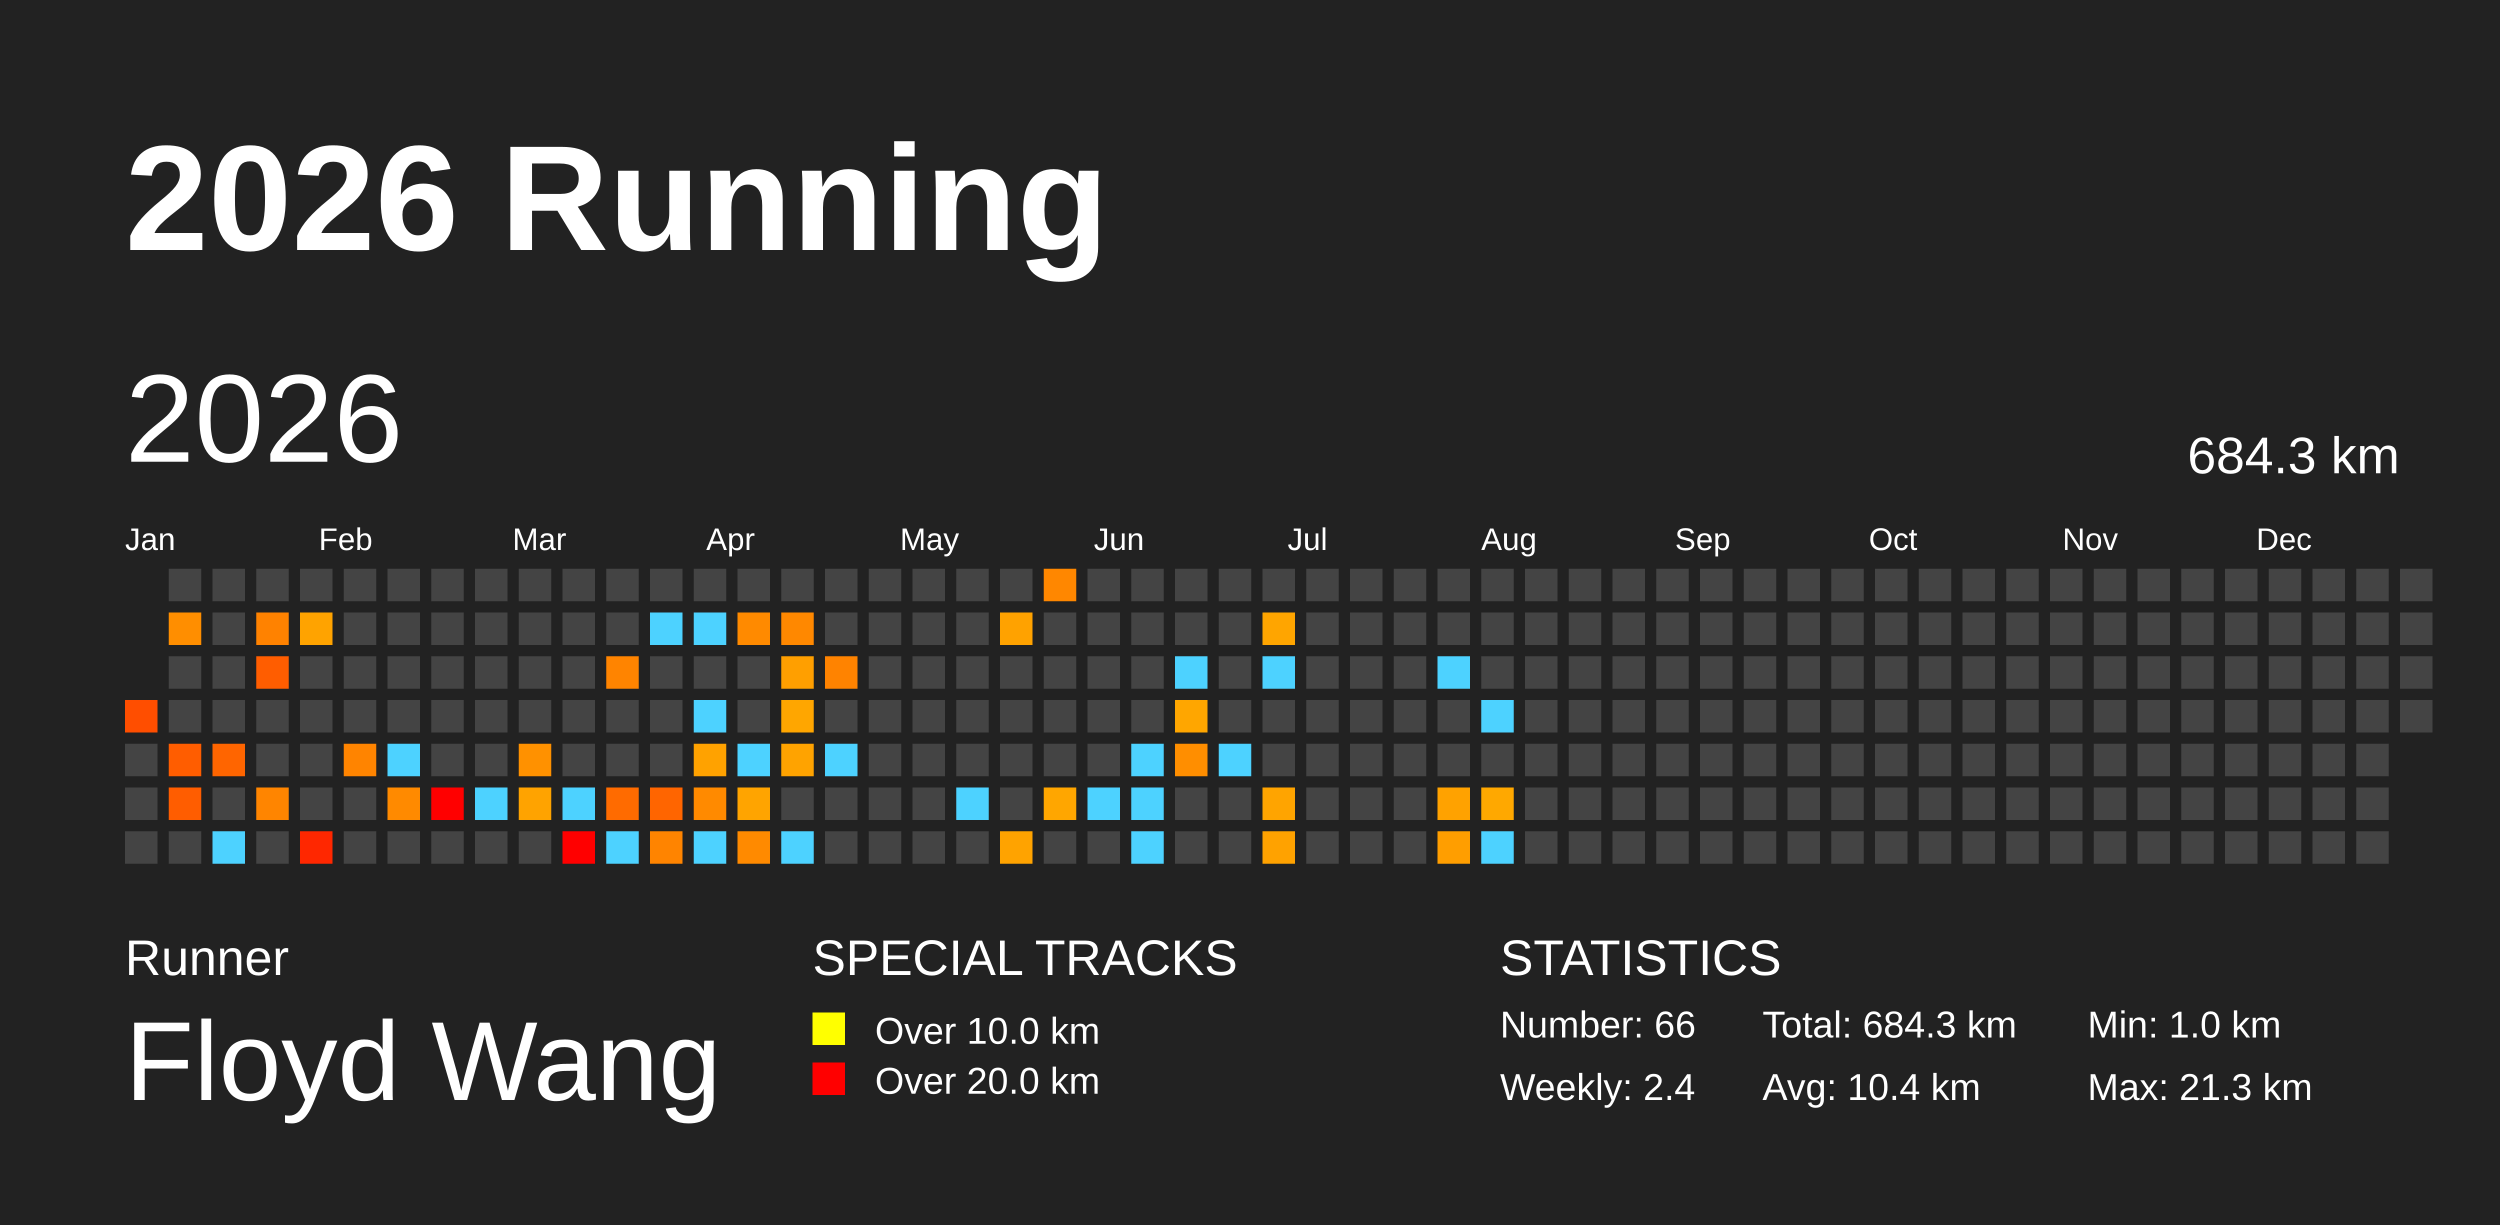
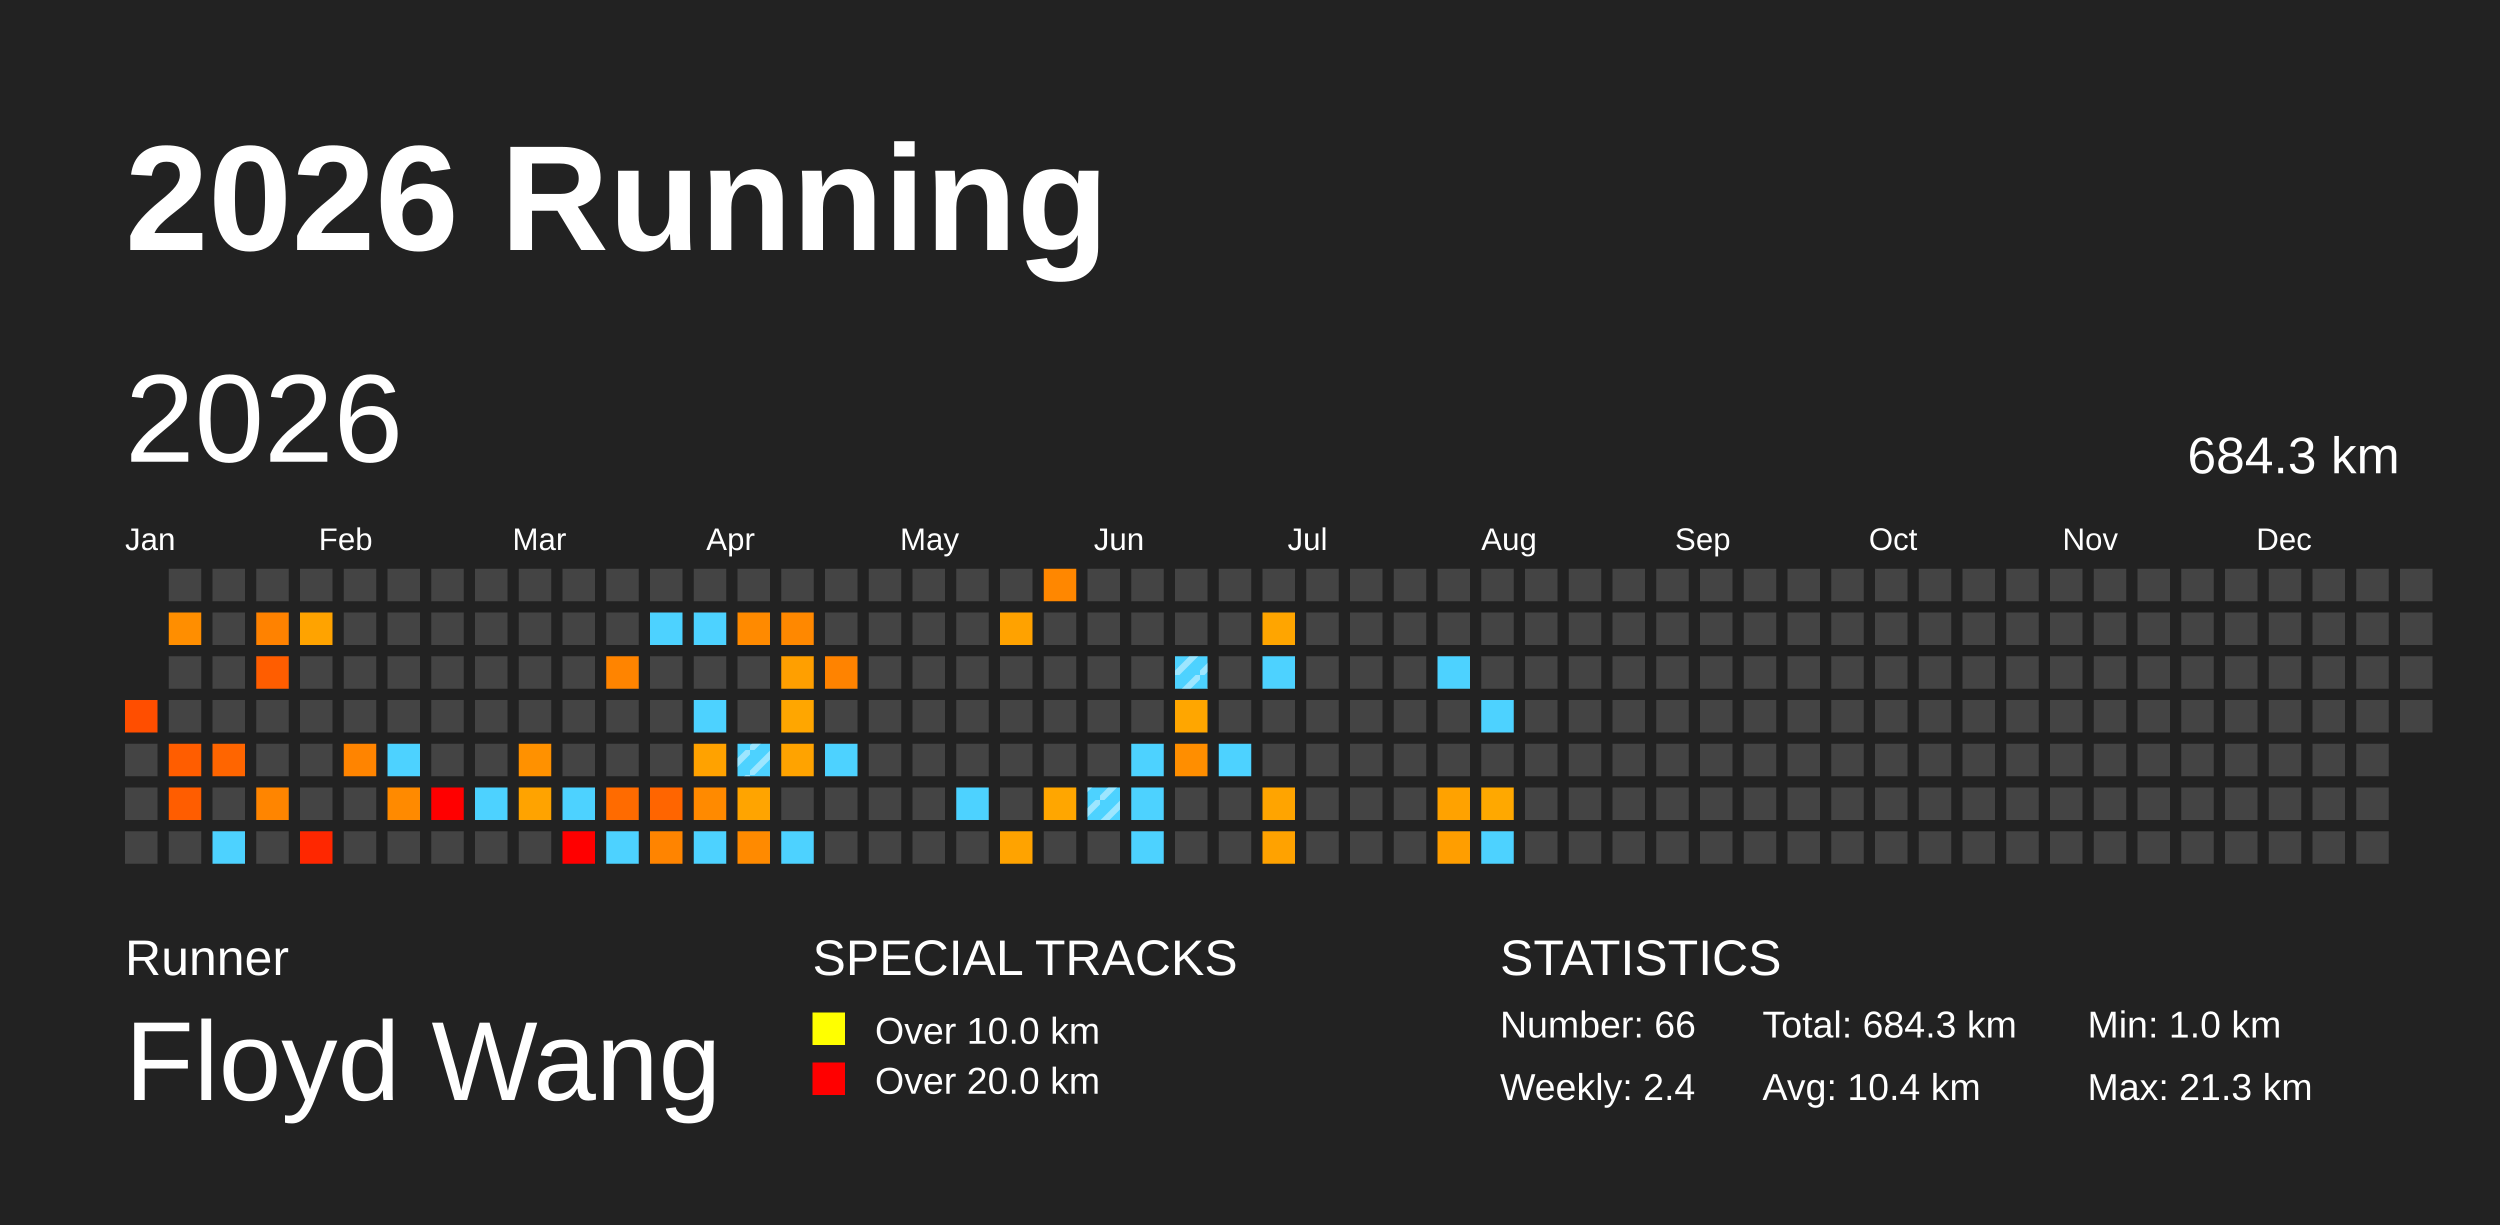
<svg xmlns="http://www.w3.org/2000/svg" baseProfile="full" height="98mm" version="1.1" viewBox="0,0,200,98" width="200mm">
-   <defs />
+   <defs>
+     <pattern height="2" id="indoor-stripe" patternUnits="userSpaceOnUse" width="2">
+       <line stroke="white" stroke-opacity="0.45" stroke-width="0.5" x1="0" x2="2" y1="2" y2="0" />
+     </pattern>
+   </defs>
  <rect fill="#222222" height="98" width="200" x="0" y="0" />
  <text fill="#FFFFFF" style="font-size:12px; font-family:Arial; font-weight:bold;" x="10" y="20">2026 Running</text>
  <text fill="#FFFFFF" style="font-size:4px; font-family:Arial" x="10" y="78">Runner</text>
  <text fill="#FFFFFF" style="font-size:9px; font-family:Arial" x="10" y="88">Floyd Wang</text>
  <text fill="#FFFFFF" style="font-size:4px; font-family:Arial" x="65" y="78">SPECIAL TRACKS</text>
  <rect fill="yellow" height="2.6" width="2.6" x="65" y="81" />
  <text fill="#FFFFFF" style="font-size:3px; font-family:Arial" x="70" y="83.5">Over 10.0 km</text>
  <rect fill="red" height="2.6" width="2.6" x="65" y="85" />
  <text fill="#FFFFFF" style="font-size:3px; font-family:Arial" x="70" y="87.5">Over 20.0 km</text>
  <text fill="#FFFFFF" style="font-size:4px; font-family:Arial" x="120" y="78">STATISTICS</text>
  <text fill="#FFFFFF" style="font-size:3px; font-family:Arial" x="120" y="83">Number: 66</text>
  <text fill="#FFFFFF" style="font-size:3px; font-family:Arial" x="120" y="88">Weekly: 2.4</text>
  <text fill="#FFFFFF" style="font-size:3px; font-family:Arial" x="141" y="83">Total: 684.3 km</text>
  <text fill="#FFFFFF" style="font-size:3px; font-family:Arial" x="141" y="88">Avg: 10.4 km</text>
  <text fill="#FFFFFF" style="font-size:3px; font-family:Arial" x="167" y="83">Min: 1.0 km</text>
  <text fill="#FFFFFF" style="font-size:3px; font-family:Arial" x="167" y="88">Max: 21.3 km</text>
  <text dominant-baseline="hanging" fill="#FFFFFF" style="font-size:10.0px; font-family:Arial;" x="10" y="30">2026</text>
  <text dominant-baseline="hanging" fill="#FFFFFF" style="font-size:4.125px; font-family:Arial;" x="175" y="35">684.3 km</text>
  <text fill="#FFFFFF" style="font-size:2.5px; font-family:Arial" x="10.0" y="44">Jan</text>
  <text fill="#FFFFFF" style="font-size:2.5px; font-family:Arial" x="25.5" y="44">Feb</text>
  <text fill="#FFFFFF" style="font-size:2.5px; font-family:Arial" x="41.0" y="44">Mar</text>
  <text fill="#FFFFFF" style="font-size:2.5px; font-family:Arial" x="56.5" y="44">Apr</text>
  <text fill="#FFFFFF" style="font-size:2.5px; font-family:Arial" x="72.0" y="44">May</text>
  <text fill="#FFFFFF" style="font-size:2.5px; font-family:Arial" x="87.5" y="44">Jun</text>
  <text fill="#FFFFFF" style="font-size:2.5px; font-family:Arial" x="103.0" y="44">Jul</text>
  <text fill="#FFFFFF" style="font-size:2.5px; font-family:Arial" x="118.5" y="44">Aug</text>
  <text fill="#FFFFFF" style="font-size:2.5px; font-family:Arial" x="134.0" y="44">Sep</text>
  <text fill="#FFFFFF" style="font-size:2.5px; font-family:Arial" x="149.5" y="44">Oct</text>
  <text fill="#FFFFFF" style="font-size:2.5px; font-family:Arial" x="165.0" y="44">Nov</text>
  <text fill="#FFFFFF" style="font-size:2.5px; font-family:Arial" x="180.5" y="44">Dec</text>
  <rect fill="#ff4e00" height="2.6" width="2.6" x="10.0" y="56.0" />
  <rect fill="#444444" height="2.6" width="2.6" x="10.0" y="59.5" />
  <rect fill="#444444" height="2.6" width="2.6" x="10.0" y="63.0" />
  <rect fill="#444444" height="2.6" width="2.6" x="10.0" y="66.5" />
  <rect fill="#444444" height="2.6" width="2.6" x="13.5" y="45.5" />
  <rect fill="#ff8e00" height="2.6" width="2.6" x="13.5" y="49.0" />
  <rect fill="#444444" height="2.6" width="2.6" x="13.5" y="52.5" />
  <rect fill="#444444" height="2.6" width="2.6" x="13.5" y="56.0" />
  <rect fill="#ff5d00" height="2.6" width="2.6" x="13.5" y="59.5" />
  <rect fill="#ff5d00" height="2.6" width="2.6" x="13.5" y="63.0" />
  <rect fill="#444444" height="2.6" width="2.6" x="13.5" y="66.5" />
  <rect fill="#444444" height="2.6" width="2.6" x="17.0" y="45.5" />
  <rect fill="#444444" height="2.6" width="2.6" x="17.0" y="49.0" />
  <rect fill="#444444" height="2.6" width="2.6" x="17.0" y="52.5" />
  <rect fill="#444444" height="2.6" width="2.6" x="17.0" y="56.0" />
  <rect fill="#ff6500" height="2.6" width="2.6" x="17.0" y="59.5" />
  <rect fill="#444444" height="2.6" width="2.6" x="17.0" y="63.0" />
  <rect fill="#4dd2ff" height="2.6" width="2.6" x="17.0" y="66.5" />
  <rect fill="#444444" height="2.6" width="2.6" x="20.5" y="45.5" />
  <rect fill="#ff8200" height="2.6" width="2.6" x="20.5" y="49.0" />
  <rect fill="#ff5d00" height="2.6" width="2.6" x="20.5" y="52.5" />
  <rect fill="#444444" height="2.6" width="2.6" x="20.5" y="56.0" />
  <rect fill="#444444" height="2.6" width="2.6" x="20.5" y="59.5" />
  <rect fill="#ff8500" height="2.6" width="2.6" x="20.5" y="63.0" />
  <rect fill="#444444" height="2.6" width="2.6" x="20.5" y="66.5" />
  <rect fill="#444444" height="2.6" width="2.6" x="24.0" y="45.5" />
  <rect fill="#ffa300" height="2.6" width="2.6" x="24.0" y="49.0" />
  <rect fill="#444444" height="2.6" width="2.6" x="24.0" y="52.5" />
  <rect fill="#444444" height="2.6" width="2.6" x="24.0" y="56.0" />
  <rect fill="#444444" height="2.6" width="2.6" x="24.0" y="59.5" />
  <rect fill="#444444" height="2.6" width="2.6" x="24.0" y="63.0" />
  <rect fill="#ff2700" height="2.6" width="2.6" x="24.0" y="66.5" />
  <rect fill="#444444" height="2.6" width="2.6" x="27.5" y="45.5" />
  <rect fill="#444444" height="2.6" width="2.6" x="27.5" y="49.0" />
  <rect fill="#444444" height="2.6" width="2.6" x="27.5" y="52.5" />
  <rect fill="#444444" height="2.6" width="2.6" x="27.5" y="56.0" />
  <rect fill="#ff8400" height="2.6" width="2.6" x="27.5" y="59.5" />
  <rect fill="#444444" height="2.6" width="2.6" x="27.5" y="63.0" />
  <rect fill="#444444" height="2.6" width="2.6" x="27.5" y="66.5" />
  <rect fill="#444444" height="2.6" width="2.6" x="31.0" y="45.5" />
  <rect fill="#444444" height="2.6" width="2.6" x="31.0" y="49.0" />
  <rect fill="#444444" height="2.6" width="2.6" x="31.0" y="52.5" />
  <rect fill="#444444" height="2.6" width="2.6" x="31.0" y="56.0" />
  <rect fill="#4dd2ff" height="2.6" width="2.6" x="31.0" y="59.5" />
  <rect fill="#ff8a00" height="2.6" width="2.6" x="31.0" y="63.0" />
  <rect fill="#444444" height="2.6" width="2.6" x="31.0" y="66.5" />
  <rect fill="#444444" height="2.6" width="2.6" x="34.5" y="45.5" />
  <rect fill="#444444" height="2.6" width="2.6" x="34.5" y="49.0" />
  <rect fill="#444444" height="2.6" width="2.6" x="34.5" y="52.5" />
  <rect fill="#444444" height="2.6" width="2.6" x="34.5" y="56.0" />
  <rect fill="#444444" height="2.6" width="2.6" x="34.5" y="59.5" />
  <rect fill="red" height="2.6" width="2.6" x="34.5" y="63.0" />
  <rect fill="#444444" height="2.6" width="2.6" x="34.5" y="66.5" />
  <rect fill="#444444" height="2.6" width="2.6" x="38.0" y="45.5" />
  <rect fill="#444444" height="2.6" width="2.6" x="38.0" y="49.0" />
  <rect fill="#444444" height="2.6" width="2.6" x="38.0" y="52.5" />
  <rect fill="#444444" height="2.6" width="2.6" x="38.0" y="56.0" />
  <rect fill="#444444" height="2.6" width="2.6" x="38.0" y="59.5" />
  <rect fill="#4dd2ff" height="2.6" width="2.6" x="38.0" y="63.0" />
  <rect fill="#444444" height="2.6" width="2.6" x="38.0" y="66.5" />
  <rect fill="#444444" height="2.6" width="2.6" x="41.5" y="45.5" />
  <rect fill="#444444" height="2.6" width="2.6" x="41.5" y="49.0" />
  <rect fill="#444444" height="2.6" width="2.6" x="41.5" y="52.5" />
  <rect fill="#444444" height="2.6" width="2.6" x="41.5" y="56.0" />
  <rect fill="#ff9100" height="2.6" width="2.6" x="41.5" y="59.5" />
  <rect fill="#ffa300" height="2.6" width="2.6" x="41.5" y="63.0" />
  <rect fill="#444444" height="2.6" width="2.6" x="41.5" y="66.5" />
  <rect fill="#444444" height="2.6" width="2.6" x="45.0" y="45.5" />
  <rect fill="#444444" height="2.6" width="2.6" x="45.0" y="49.0" />
  <rect fill="#444444" height="2.6" width="2.6" x="45.0" y="52.5" />
  <rect fill="#444444" height="2.6" width="2.6" x="45.0" y="56.0" />
  <rect fill="#444444" height="2.6" width="2.6" x="45.0" y="59.5" />
  <rect fill="#4dd2ff" height="2.6" width="2.6" x="45.0" y="63.0" />
  <rect fill="red" height="2.6" width="2.6" x="45.0" y="66.5" />
  <rect fill="#444444" height="2.6" width="2.6" x="48.5" y="45.5" />
  <rect fill="#444444" height="2.6" width="2.6" x="48.5" y="49.0" />
  <rect fill="#ff8400" height="2.6" width="2.6" x="48.5" y="52.5" />
  <rect fill="#444444" height="2.6" width="2.6" x="48.5" y="56.0" />
  <rect fill="#444444" height="2.6" width="2.6" x="48.5" y="59.5" />
  <rect fill="#ff6b00" height="2.6" width="2.6" x="48.5" y="63.0" />
  <rect fill="#4dd2ff" height="2.6" width="2.6" x="48.5" y="66.5" />
  <rect fill="#444444" height="2.6" width="2.6" x="52.0" y="45.5" />
  <rect fill="#4dd2ff" height="2.6" width="2.6" x="52.0" y="49.0" />
  <rect fill="#444444" height="2.6" width="2.6" x="52.0" y="52.5" />
  <rect fill="#444444" height="2.6" width="2.6" x="52.0" y="56.0" />
  <rect fill="#444444" height="2.6" width="2.6" x="52.0" y="59.5" />
  <rect fill="#ff6500" height="2.6" width="2.6" x="52.0" y="63.0" />
  <rect fill="#ff8400" height="2.6" width="2.6" x="52.0" y="66.5" />
  <rect fill="#444444" height="2.6" width="2.6" x="55.5" y="45.5" />
  <rect fill="#4dd2ff" height="2.6" width="2.6" x="55.5" y="49.0" />
  <rect fill="#444444" height="2.6" width="2.6" x="55.5" y="52.5" />
  <rect fill="#4dd2ff" height="2.6" width="2.6" x="55.5" y="56.0" />
  <rect fill="#ffa200" height="2.6" width="2.6" x="55.5" y="59.5" />
  <rect fill="#ff8a00" height="2.6" width="2.6" x="55.5" y="63.0" />
  <rect fill="#4dd2ff" height="2.6" width="2.6" x="55.5" y="66.5" />
  <rect fill="#444444" height="2.6" width="2.6" x="59.0" y="45.5" />
  <rect fill="#ff8a00" height="2.6" width="2.6" x="59.0" y="49.0" />
  <rect fill="#444444" height="2.6" width="2.6" x="59.0" y="52.5" />
  <rect fill="#444444" height="2.6" width="2.6" x="59.0" y="56.0" />
  <rect fill="#4dd2ff" height="2.6" width="2.6" x="59.0" y="59.5" />
+   <rect fill="url(#indoor-stripe)" height="2.6" style="pointer-events: none;" width="2.6" x="59.0" y="59.5" />
  <rect fill="#ffa400" height="2.6" width="2.6" x="59.0" y="63.0" />
  <rect fill="#ff8a00" height="2.6" width="2.6" x="59.0" y="66.5" />
  <rect fill="#444444" height="2.6" width="2.6" x="62.5" y="45.5" />
  <rect fill="#ff8800" height="2.6" width="2.6" x="62.5" y="49.0" />
  <rect fill="#ff9f00" height="2.6" width="2.6" x="62.5" y="52.5" />
  <rect fill="#ffa600" height="2.6" width="2.6" x="62.5" y="56.0" />
  <rect fill="#ffa300" height="2.6" width="2.6" x="62.5" y="59.5" />
  <rect fill="#444444" height="2.6" width="2.6" x="62.5" y="63.0" />
  <rect fill="#4dd2ff" height="2.6" width="2.6" x="62.5" y="66.5" />
  <rect fill="#444444" height="2.6" width="2.6" x="66.0" y="45.5" />
  <rect fill="#444444" height="2.6" width="2.6" x="66.0" y="49.0" />
  <rect fill="#ff8300" height="2.6" width="2.6" x="66.0" y="52.5" />
  <rect fill="#444444" height="2.6" width="2.6" x="66.0" y="56.0" />
  <rect fill="#4dd2ff" height="2.6" width="2.6" x="66.0" y="59.5" />
  <rect fill="#444444" height="2.6" width="2.6" x="66.0" y="63.0" />
  <rect fill="#444444" height="2.6" width="2.6" x="66.0" y="66.5" />
  <rect fill="#444444" height="2.6" width="2.6" x="69.5" y="45.5" />
  <rect fill="#444444" height="2.6" width="2.6" x="69.5" y="49.0" />
  <rect fill="#444444" height="2.6" width="2.6" x="69.5" y="52.5" />
  <rect fill="#444444" height="2.6" width="2.6" x="69.5" y="56.0" />
  <rect fill="#444444" height="2.6" width="2.6" x="69.5" y="59.5" />
  <rect fill="#444444" height="2.6" width="2.6" x="69.5" y="63.0" />
  <rect fill="#444444" height="2.6" width="2.6" x="69.5" y="66.5" />
  <rect fill="#444444" height="2.6" width="2.6" x="73.0" y="45.5" />
  <rect fill="#444444" height="2.6" width="2.6" x="73.0" y="49.0" />
  <rect fill="#444444" height="2.6" width="2.6" x="73.0" y="52.5" />
  <rect fill="#444444" height="2.6" width="2.6" x="73.0" y="56.0" />
  <rect fill="#444444" height="2.6" width="2.6" x="73.0" y="59.5" />
  <rect fill="#444444" height="2.6" width="2.6" x="73.0" y="63.0" />
  <rect fill="#444444" height="2.6" width="2.6" x="73.0" y="66.5" />
  <rect fill="#444444" height="2.6" width="2.6" x="76.5" y="45.5" />
  <rect fill="#444444" height="2.6" width="2.6" x="76.5" y="49.0" />
  <rect fill="#444444" height="2.6" width="2.6" x="76.5" y="52.5" />
  <rect fill="#444444" height="2.6" width="2.6" x="76.5" y="56.0" />
  <rect fill="#444444" height="2.6" width="2.6" x="76.5" y="59.5" />
  <rect fill="#4dd2ff" height="2.6" width="2.6" x="76.5" y="63.0" />
  <rect fill="#444444" height="2.6" width="2.6" x="76.5" y="66.5" />
  <rect fill="#444444" height="2.6" width="2.6" x="80.0" y="45.5" />
  <rect fill="#ffa200" height="2.6" width="2.6" x="80.0" y="49.0" />
  <rect fill="#444444" height="2.6" width="2.6" x="80.0" y="52.5" />
  <rect fill="#444444" height="2.6" width="2.6" x="80.0" y="56.0" />
  <rect fill="#444444" height="2.6" width="2.6" x="80.0" y="59.5" />
  <rect fill="#444444" height="2.6" width="2.6" x="80.0" y="63.0" />
  <rect fill="#ffa300" height="2.6" width="2.6" x="80.0" y="66.5" />
  <rect fill="#ff8700" height="2.6" width="2.6" x="83.5" y="45.5" />
  <rect fill="#444444" height="2.6" width="2.6" x="83.5" y="49.0" />
  <rect fill="#444444" height="2.6" width="2.6" x="83.5" y="52.5" />
  <rect fill="#444444" height="2.6" width="2.6" x="83.5" y="56.0" />
  <rect fill="#444444" height="2.6" width="2.6" x="83.5" y="59.5" />
  <rect fill="#ffa600" height="2.6" width="2.6" x="83.5" y="63.0" />
  <rect fill="#444444" height="2.6" width="2.6" x="83.5" y="66.5" />
  <rect fill="#444444" height="2.6" width="2.6" x="87.0" y="45.5" />
  <rect fill="#444444" height="2.6" width="2.6" x="87.0" y="49.0" />
  <rect fill="#444444" height="2.6" width="2.6" x="87.0" y="52.5" />
  <rect fill="#444444" height="2.6" width="2.6" x="87.0" y="56.0" />
  <rect fill="#444444" height="2.6" width="2.6" x="87.0" y="59.5" />
  <rect fill="#4dd2ff" height="2.6" width="2.6" x="87.0" y="63.0" />
+   <rect fill="url(#indoor-stripe)" height="2.6" style="pointer-events: none;" width="2.6" x="87.0" y="63.0" />
  <rect fill="#444444" height="2.6" width="2.6" x="87.0" y="66.5" />
  <rect fill="#444444" height="2.6" width="2.6" x="90.5" y="45.5" />
  <rect fill="#444444" height="2.6" width="2.6" x="90.5" y="49.0" />
  <rect fill="#444444" height="2.6" width="2.6" x="90.5" y="52.5" />
  <rect fill="#444444" height="2.6" width="2.6" x="90.5" y="56.0" />
  <rect fill="#4dd2ff" height="2.6" width="2.6" x="90.5" y="59.5" />
  <rect fill="#4dd2ff" height="2.6" width="2.6" x="90.5" y="63.0" />
  <rect fill="#4dd2ff" height="2.6" width="2.6" x="90.5" y="66.5" />
  <rect fill="#444444" height="2.6" width="2.6" x="94.0" y="45.5" />
  <rect fill="#444444" height="2.6" width="2.6" x="94.0" y="49.0" />
  <rect fill="#4dd2ff" height="2.6" width="2.6" x="94.0" y="52.5" />
+   <rect fill="url(#indoor-stripe)" height="2.6" style="pointer-events: none;" width="2.6" x="94.0" y="52.5" />
  <rect fill="#ffa600" height="2.6" width="2.6" x="94.0" y="56.0" />
  <rect fill="#ff8e00" height="2.6" width="2.6" x="94.0" y="59.5" />
  <rect fill="#444444" height="2.6" width="2.6" x="94.0" y="63.0" />
  <rect fill="#444444" height="2.6" width="2.6" x="94.0" y="66.5" />
  <rect fill="#444444" height="2.6" width="2.6" x="97.5" y="45.5" />
  <rect fill="#444444" height="2.6" width="2.6" x="97.5" y="49.0" />
  <rect fill="#444444" height="2.6" width="2.6" x="97.5" y="52.5" />
  <rect fill="#444444" height="2.6" width="2.6" x="97.5" y="56.0" />
  <rect fill="#4dd2ff" height="2.6" width="2.6" x="97.5" y="59.5" />
  <rect fill="#444444" height="2.6" width="2.6" x="97.5" y="63.0" />
  <rect fill="#444444" height="2.6" width="2.6" x="97.5" y="66.5" />
  <rect fill="#444444" height="2.6" width="2.6" x="101.0" y="45.5" />
  <rect fill="#ffa500" height="2.6" width="2.6" x="101.0" y="49.0" />
  <rect fill="#4dd2ff" height="2.6" width="2.6" x="101.0" y="52.5" />
  <rect fill="#444444" height="2.6" width="2.6" x="101.0" y="56.0" />
  <rect fill="#444444" height="2.6" width="2.6" x="101.0" y="59.5" />
  <rect fill="#ffa400" height="2.6" width="2.6" x="101.0" y="63.0" />
  <rect fill="#ffa200" height="2.6" width="2.6" x="101.0" y="66.5" />
  <rect fill="#444444" height="2.6" width="2.6" x="104.5" y="45.5" />
  <rect fill="#444444" height="2.6" width="2.6" x="104.5" y="49.0" />
  <rect fill="#444444" height="2.6" width="2.6" x="104.5" y="52.5" />
  <rect fill="#444444" height="2.6" width="2.6" x="104.5" y="56.0" />
  <rect fill="#444444" height="2.6" width="2.6" x="104.5" y="59.5" />
  <rect fill="#444444" height="2.6" width="2.6" x="104.5" y="63.0" />
  <rect fill="#444444" height="2.6" width="2.6" x="104.5" y="66.5" />
  <rect fill="#444444" height="2.6" width="2.6" x="108.0" y="45.5" />
  <rect fill="#444444" height="2.6" width="2.6" x="108.0" y="49.0" />
  <rect fill="#444444" height="2.6" width="2.6" x="108.0" y="52.5" />
  <rect fill="#444444" height="2.6" width="2.6" x="108.0" y="56.0" />
  <rect fill="#444444" height="2.6" width="2.6" x="108.0" y="59.5" />
  <rect fill="#444444" height="2.6" width="2.6" x="108.0" y="63.0" />
  <rect fill="#444444" height="2.6" width="2.6" x="108.0" y="66.5" />
  <rect fill="#444444" height="2.6" width="2.6" x="111.5" y="45.5" />
  <rect fill="#444444" height="2.6" width="2.6" x="111.5" y="49.0" />
  <rect fill="#444444" height="2.6" width="2.6" x="111.5" y="52.5" />
  <rect fill="#444444" height="2.6" width="2.6" x="111.5" y="56.0" />
  <rect fill="#444444" height="2.6" width="2.6" x="111.5" y="59.5" />
  <rect fill="#444444" height="2.6" width="2.6" x="111.5" y="63.0" />
  <rect fill="#444444" height="2.6" width="2.6" x="111.5" y="66.5" />
  <rect fill="#444444" height="2.6" width="2.6" x="115.0" y="45.5" />
  <rect fill="#444444" height="2.6" width="2.6" x="115.0" y="49.0" />
  <rect fill="#4dd2ff" height="2.6" width="2.6" x="115.0" y="52.5" />
  <rect fill="#444444" height="2.6" width="2.6" x="115.0" y="56.0" />
  <rect fill="#444444" height="2.6" width="2.6" x="115.0" y="59.5" />
  <rect fill="#ffa200" height="2.6" width="2.6" x="115.0" y="63.0" />
  <rect fill="#ff9e00" height="2.6" width="2.6" x="115.0" y="66.5" />
  <rect fill="#444444" height="2.6" width="2.6" x="118.5" y="45.5" />
  <rect fill="#444444" height="2.6" width="2.6" x="118.5" y="49.0" />
  <rect fill="#444444" height="2.6" width="2.6" x="118.5" y="52.5" />
  <rect fill="#4dd2ff" height="2.6" width="2.6" x="118.5" y="56.0" />
  <rect fill="#444444" height="2.6" width="2.6" x="118.5" y="59.5" />
  <rect fill="#ffa800" height="2.6" width="2.6" x="118.5" y="63.0" />
  <rect fill="#4dd2ff" height="2.6" width="2.6" x="118.5" y="66.5" />
  <rect fill="#444444" height="2.6" width="2.6" x="122.0" y="45.5" />
  <rect fill="#444444" height="2.6" width="2.6" x="122.0" y="49.0" />
  <rect fill="#444444" height="2.6" width="2.6" x="122.0" y="52.5" />
  <rect fill="#444444" height="2.6" width="2.6" x="122.0" y="56.0" />
  <rect fill="#444444" height="2.6" width="2.6" x="122.0" y="59.5" />
  <rect fill="#444444" height="2.6" width="2.6" x="122.0" y="63.0" />
  <rect fill="#444444" height="2.6" width="2.6" x="122.0" y="66.5" />
  <rect fill="#444444" height="2.6" width="2.6" x="125.5" y="45.5" />
  <rect fill="#444444" height="2.6" width="2.6" x="125.5" y="49.0" />
  <rect fill="#444444" height="2.6" width="2.6" x="125.5" y="52.5" />
  <rect fill="#444444" height="2.6" width="2.6" x="125.5" y="56.0" />
  <rect fill="#444444" height="2.6" width="2.6" x="125.5" y="59.5" />
  <rect fill="#444444" height="2.6" width="2.6" x="125.5" y="63.0" />
  <rect fill="#444444" height="2.6" width="2.6" x="125.5" y="66.5" />
  <rect fill="#444444" height="2.6" width="2.6" x="129.0" y="45.5" />
  <rect fill="#444444" height="2.6" width="2.6" x="129.0" y="49.0" />
  <rect fill="#444444" height="2.6" width="2.6" x="129.0" y="52.5" />
  <rect fill="#444444" height="2.6" width="2.6" x="129.0" y="56.0" />
  <rect fill="#444444" height="2.6" width="2.6" x="129.0" y="59.5" />
  <rect fill="#444444" height="2.6" width="2.6" x="129.0" y="63.0" />
  <rect fill="#444444" height="2.6" width="2.6" x="129.0" y="66.5" />
  <rect fill="#444444" height="2.6" width="2.6" x="132.5" y="45.5" />
  <rect fill="#444444" height="2.6" width="2.6" x="132.5" y="49.0" />
  <rect fill="#444444" height="2.6" width="2.6" x="132.5" y="52.5" />
  <rect fill="#444444" height="2.6" width="2.6" x="132.5" y="56.0" />
  <rect fill="#444444" height="2.6" width="2.6" x="132.5" y="59.5" />
  <rect fill="#444444" height="2.6" width="2.6" x="132.5" y="63.0" />
  <rect fill="#444444" height="2.6" width="2.6" x="132.5" y="66.5" />
  <rect fill="#444444" height="2.6" width="2.6" x="136.0" y="45.5" />
  <rect fill="#444444" height="2.6" width="2.6" x="136.0" y="49.0" />
  <rect fill="#444444" height="2.6" width="2.6" x="136.0" y="52.5" />
  <rect fill="#444444" height="2.6" width="2.6" x="136.0" y="56.0" />
  <rect fill="#444444" height="2.6" width="2.6" x="136.0" y="59.5" />
  <rect fill="#444444" height="2.6" width="2.6" x="136.0" y="63.0" />
  <rect fill="#444444" height="2.6" width="2.6" x="136.0" y="66.5" />
  <rect fill="#444444" height="2.6" width="2.6" x="139.5" y="45.5" />
  <rect fill="#444444" height="2.6" width="2.6" x="139.5" y="49.0" />
  <rect fill="#444444" height="2.6" width="2.6" x="139.5" y="52.5" />
  <rect fill="#444444" height="2.6" width="2.6" x="139.5" y="56.0" />
  <rect fill="#444444" height="2.6" width="2.6" x="139.5" y="59.5" />
  <rect fill="#444444" height="2.6" width="2.6" x="139.5" y="63.0" />
  <rect fill="#444444" height="2.6" width="2.6" x="139.5" y="66.5" />
  <rect fill="#444444" height="2.6" width="2.6" x="143.0" y="45.5" />
  <rect fill="#444444" height="2.6" width="2.6" x="143.0" y="49.0" />
  <rect fill="#444444" height="2.6" width="2.6" x="143.0" y="52.5" />
  <rect fill="#444444" height="2.6" width="2.6" x="143.0" y="56.0" />
  <rect fill="#444444" height="2.6" width="2.6" x="143.0" y="59.5" />
  <rect fill="#444444" height="2.6" width="2.6" x="143.0" y="63.0" />
  <rect fill="#444444" height="2.6" width="2.6" x="143.0" y="66.5" />
  <rect fill="#444444" height="2.6" width="2.6" x="146.5" y="45.5" />
  <rect fill="#444444" height="2.6" width="2.6" x="146.5" y="49.0" />
  <rect fill="#444444" height="2.6" width="2.6" x="146.5" y="52.5" />
  <rect fill="#444444" height="2.6" width="2.6" x="146.5" y="56.0" />
  <rect fill="#444444" height="2.6" width="2.6" x="146.5" y="59.5" />
  <rect fill="#444444" height="2.6" width="2.6" x="146.5" y="63.0" />
  <rect fill="#444444" height="2.6" width="2.6" x="146.5" y="66.5" />
  <rect fill="#444444" height="2.6" width="2.6" x="150.0" y="45.5" />
  <rect fill="#444444" height="2.6" width="2.6" x="150.0" y="49.0" />
  <rect fill="#444444" height="2.6" width="2.6" x="150.0" y="52.5" />
  <rect fill="#444444" height="2.6" width="2.6" x="150.0" y="56.0" />
  <rect fill="#444444" height="2.6" width="2.6" x="150.0" y="59.5" />
  <rect fill="#444444" height="2.6" width="2.6" x="150.0" y="63.0" />
  <rect fill="#444444" height="2.6" width="2.6" x="150.0" y="66.5" />
  <rect fill="#444444" height="2.6" width="2.6" x="153.5" y="45.5" />
  <rect fill="#444444" height="2.6" width="2.6" x="153.5" y="49.0" />
  <rect fill="#444444" height="2.6" width="2.6" x="153.5" y="52.5" />
  <rect fill="#444444" height="2.6" width="2.6" x="153.5" y="56.0" />
  <rect fill="#444444" height="2.6" width="2.6" x="153.5" y="59.5" />
  <rect fill="#444444" height="2.6" width="2.6" x="153.5" y="63.0" />
  <rect fill="#444444" height="2.6" width="2.6" x="153.5" y="66.5" />
  <rect fill="#444444" height="2.6" width="2.6" x="157.0" y="45.5" />
  <rect fill="#444444" height="2.6" width="2.6" x="157.0" y="49.0" />
  <rect fill="#444444" height="2.6" width="2.6" x="157.0" y="52.5" />
  <rect fill="#444444" height="2.6" width="2.6" x="157.0" y="56.0" />
  <rect fill="#444444" height="2.6" width="2.6" x="157.0" y="59.5" />
  <rect fill="#444444" height="2.6" width="2.6" x="157.0" y="63.0" />
  <rect fill="#444444" height="2.6" width="2.6" x="157.0" y="66.5" />
  <rect fill="#444444" height="2.6" width="2.6" x="160.5" y="45.5" />
  <rect fill="#444444" height="2.6" width="2.6" x="160.5" y="49.0" />
  <rect fill="#444444" height="2.6" width="2.6" x="160.5" y="52.5" />
  <rect fill="#444444" height="2.6" width="2.6" x="160.5" y="56.0" />
  <rect fill="#444444" height="2.6" width="2.6" x="160.5" y="59.5" />
  <rect fill="#444444" height="2.6" width="2.6" x="160.5" y="63.0" />
  <rect fill="#444444" height="2.6" width="2.6" x="160.5" y="66.5" />
  <rect fill="#444444" height="2.6" width="2.6" x="164.0" y="45.5" />
  <rect fill="#444444" height="2.6" width="2.6" x="164.0" y="49.0" />
  <rect fill="#444444" height="2.6" width="2.6" x="164.0" y="52.5" />
  <rect fill="#444444" height="2.6" width="2.6" x="164.0" y="56.0" />
  <rect fill="#444444" height="2.6" width="2.6" x="164.0" y="59.5" />
  <rect fill="#444444" height="2.6" width="2.6" x="164.0" y="63.0" />
  <rect fill="#444444" height="2.6" width="2.6" x="164.0" y="66.5" />
  <rect fill="#444444" height="2.6" width="2.6" x="167.5" y="45.5" />
  <rect fill="#444444" height="2.6" width="2.6" x="167.5" y="49.0" />
  <rect fill="#444444" height="2.6" width="2.6" x="167.5" y="52.5" />
  <rect fill="#444444" height="2.6" width="2.6" x="167.5" y="56.0" />
  <rect fill="#444444" height="2.6" width="2.6" x="167.5" y="59.5" />
  <rect fill="#444444" height="2.6" width="2.6" x="167.5" y="63.0" />
  <rect fill="#444444" height="2.6" width="2.6" x="167.5" y="66.5" />
  <rect fill="#444444" height="2.6" width="2.6" x="171.0" y="45.5" />
  <rect fill="#444444" height="2.6" width="2.6" x="171.0" y="49.0" />
  <rect fill="#444444" height="2.6" width="2.6" x="171.0" y="52.5" />
  <rect fill="#444444" height="2.6" width="2.6" x="171.0" y="56.0" />
  <rect fill="#444444" height="2.6" width="2.6" x="171.0" y="59.5" />
  <rect fill="#444444" height="2.6" width="2.6" x="171.0" y="63.0" />
  <rect fill="#444444" height="2.6" width="2.6" x="171.0" y="66.5" />
  <rect fill="#444444" height="2.6" width="2.6" x="174.5" y="45.5" />
  <rect fill="#444444" height="2.6" width="2.6" x="174.5" y="49.0" />
  <rect fill="#444444" height="2.6" width="2.6" x="174.5" y="52.5" />
  <rect fill="#444444" height="2.6" width="2.6" x="174.5" y="56.0" />
  <rect fill="#444444" height="2.6" width="2.6" x="174.5" y="59.5" />
  <rect fill="#444444" height="2.6" width="2.6" x="174.5" y="63.0" />
  <rect fill="#444444" height="2.6" width="2.6" x="174.5" y="66.5" />
  <rect fill="#444444" height="2.6" width="2.6" x="178.0" y="45.5" />
  <rect fill="#444444" height="2.6" width="2.6" x="178.0" y="49.0" />
  <rect fill="#444444" height="2.6" width="2.6" x="178.0" y="52.5" />
  <rect fill="#444444" height="2.6" width="2.6" x="178.0" y="56.0" />
  <rect fill="#444444" height="2.6" width="2.6" x="178.0" y="59.5" />
  <rect fill="#444444" height="2.6" width="2.6" x="178.0" y="63.0" />
  <rect fill="#444444" height="2.6" width="2.6" x="178.0" y="66.5" />
  <rect fill="#444444" height="2.6" width="2.6" x="181.5" y="45.5" />
  <rect fill="#444444" height="2.6" width="2.6" x="181.5" y="49.0" />
  <rect fill="#444444" height="2.6" width="2.6" x="181.5" y="52.5" />
  <rect fill="#444444" height="2.6" width="2.6" x="181.5" y="56.0" />
  <rect fill="#444444" height="2.6" width="2.6" x="181.5" y="59.5" />
  <rect fill="#444444" height="2.6" width="2.6" x="181.5" y="63.0" />
  <rect fill="#444444" height="2.6" width="2.6" x="181.5" y="66.5" />
  <rect fill="#444444" height="2.6" width="2.6" x="185.0" y="45.5" />
  <rect fill="#444444" height="2.6" width="2.6" x="185.0" y="49.0" />
  <rect fill="#444444" height="2.6" width="2.6" x="185.0" y="52.5" />
  <rect fill="#444444" height="2.6" width="2.6" x="185.0" y="56.0" />
  <rect fill="#444444" height="2.6" width="2.6" x="185.0" y="59.5" />
  <rect fill="#444444" height="2.6" width="2.6" x="185.0" y="63.0" />
  <rect fill="#444444" height="2.6" width="2.6" x="185.0" y="66.5" />
  <rect fill="#444444" height="2.6" width="2.6" x="188.5" y="45.5" />
  <rect fill="#444444" height="2.6" width="2.6" x="188.5" y="49.0" />
  <rect fill="#444444" height="2.6" width="2.6" x="188.5" y="52.5" />
  <rect fill="#444444" height="2.6" width="2.6" x="188.5" y="56.0" />
  <rect fill="#444444" height="2.6" width="2.6" x="188.5" y="59.5" />
  <rect fill="#444444" height="2.6" width="2.6" x="188.5" y="63.0" />
  <rect fill="#444444" height="2.6" width="2.6" x="188.5" y="66.5" />
  <rect fill="#444444" height="2.6" width="2.6" x="192.0" y="45.5" />
  <rect fill="#444444" height="2.6" width="2.6" x="192.0" y="49.0" />
  <rect fill="#444444" height="2.6" width="2.6" x="192.0" y="52.5" />
  <rect fill="#444444" height="2.6" width="2.6" x="192.0" y="56.0" />
</svg>
